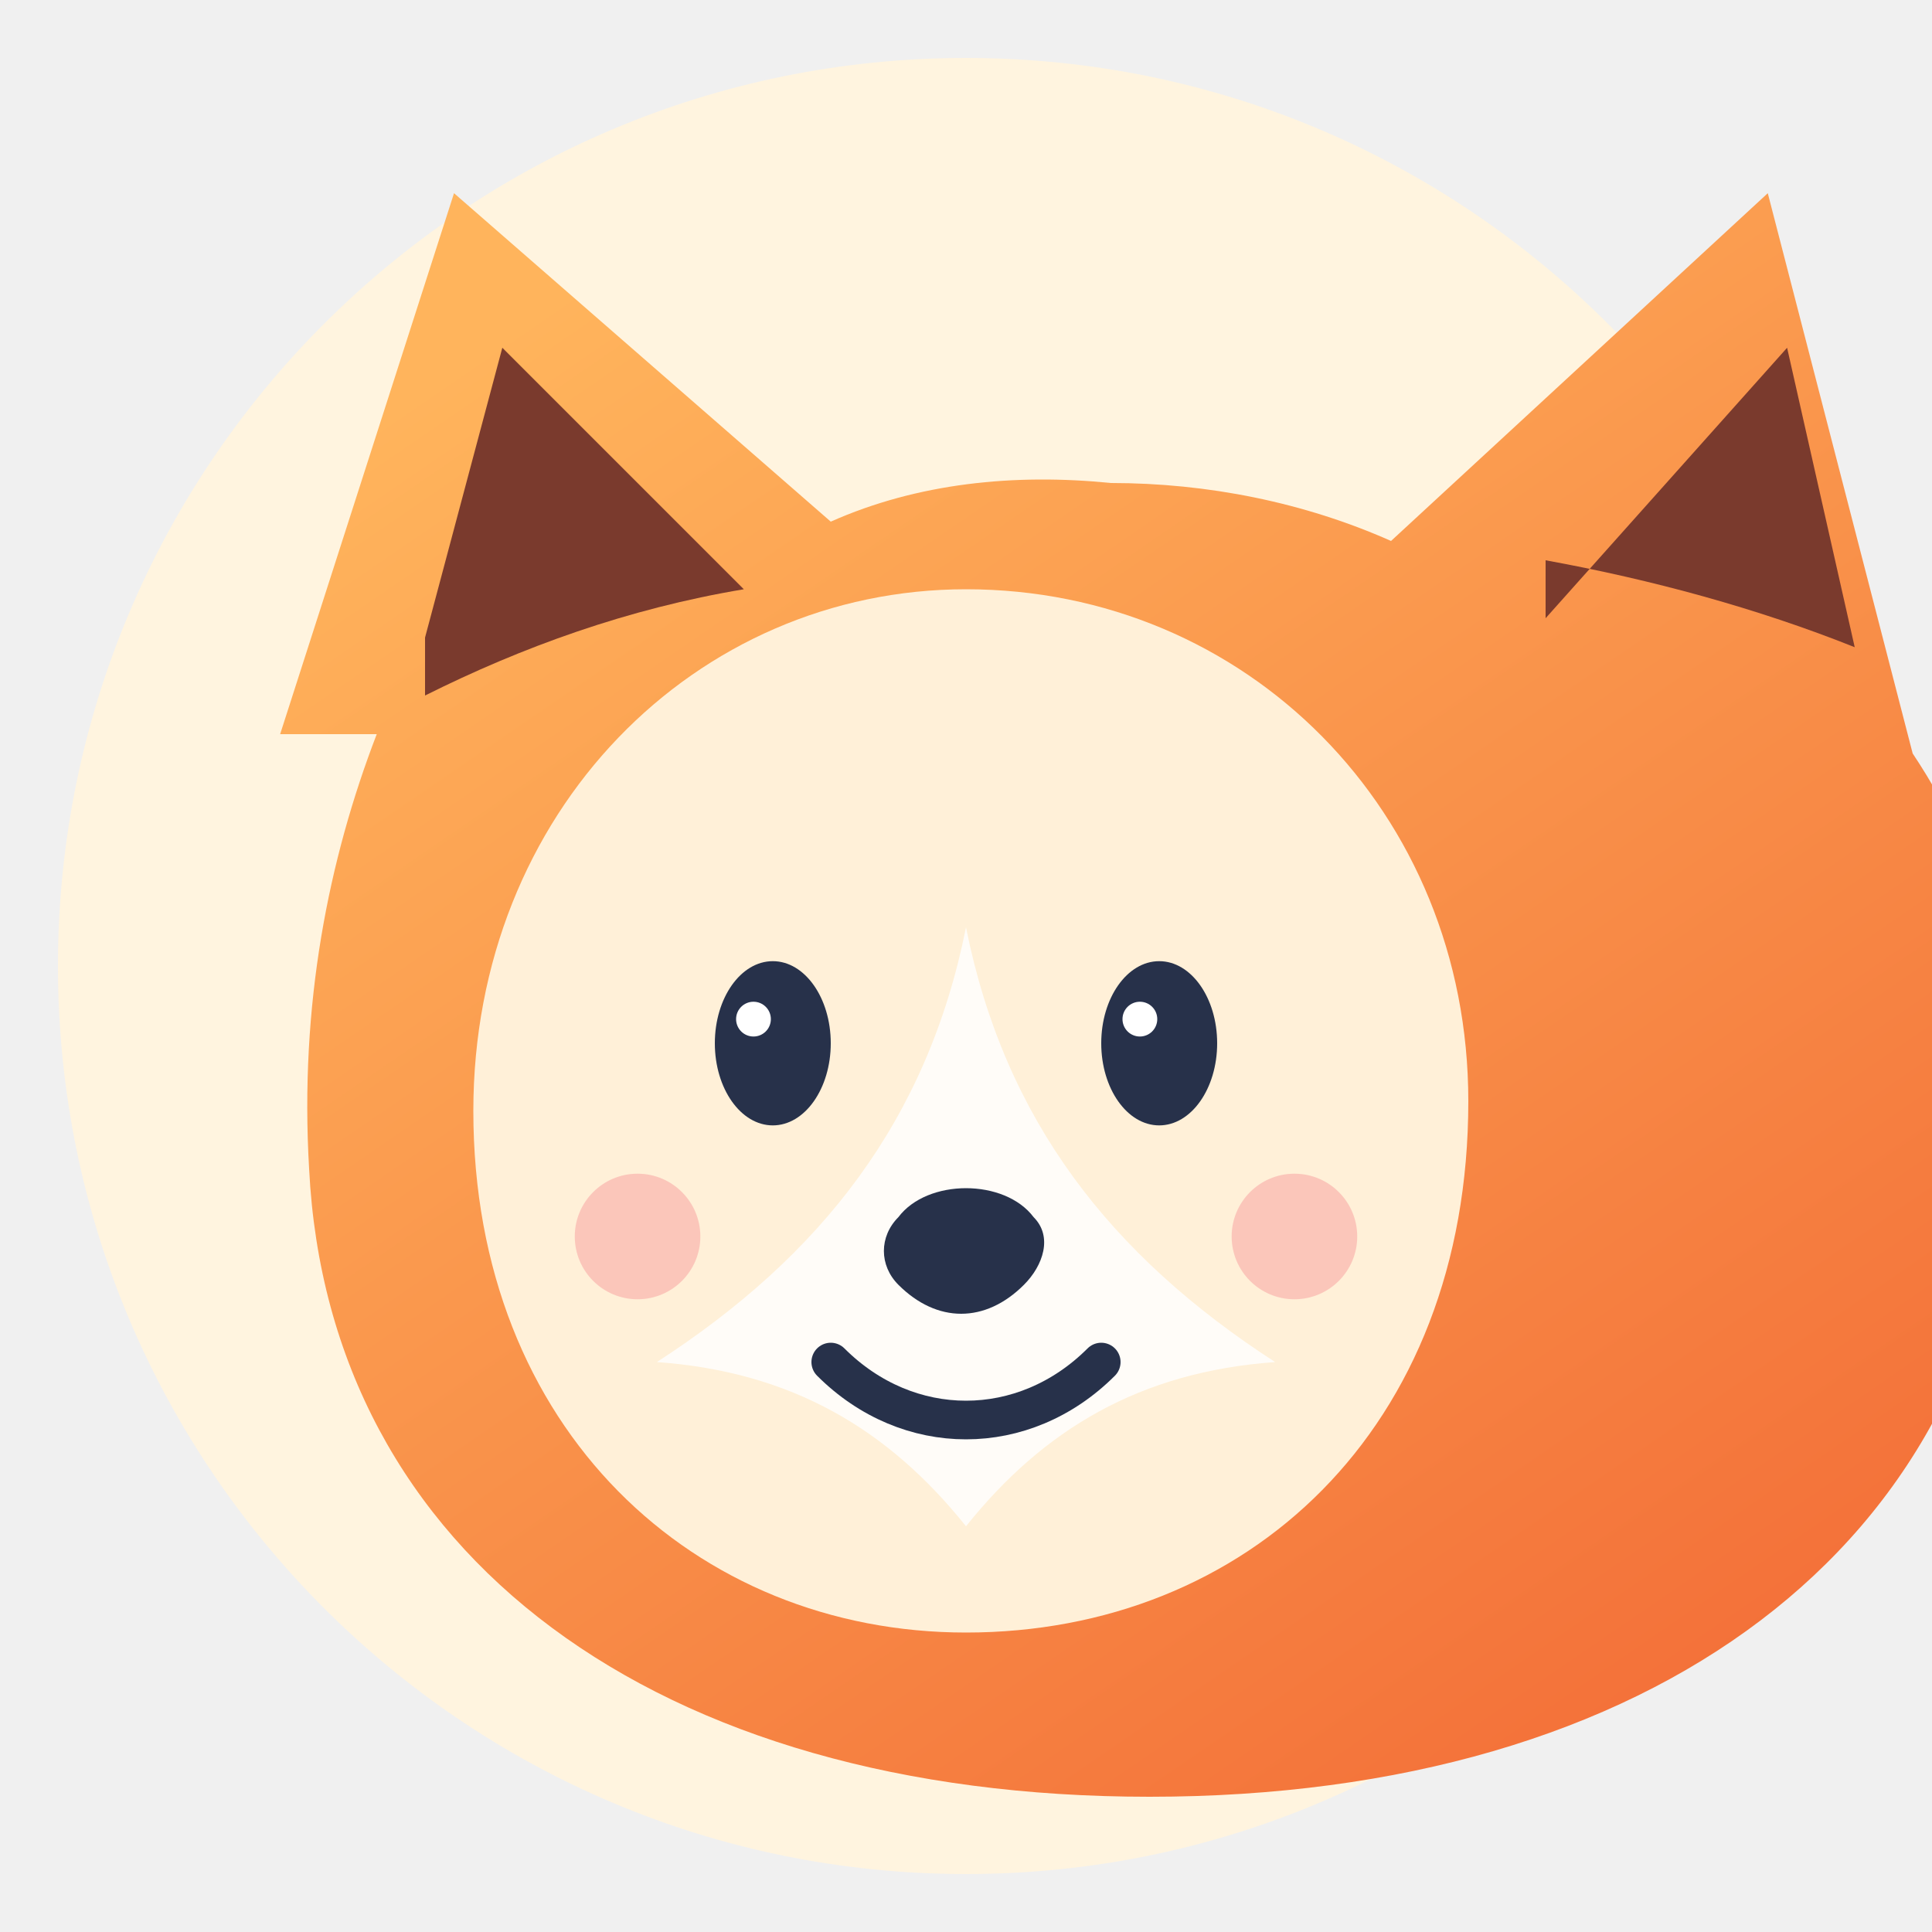
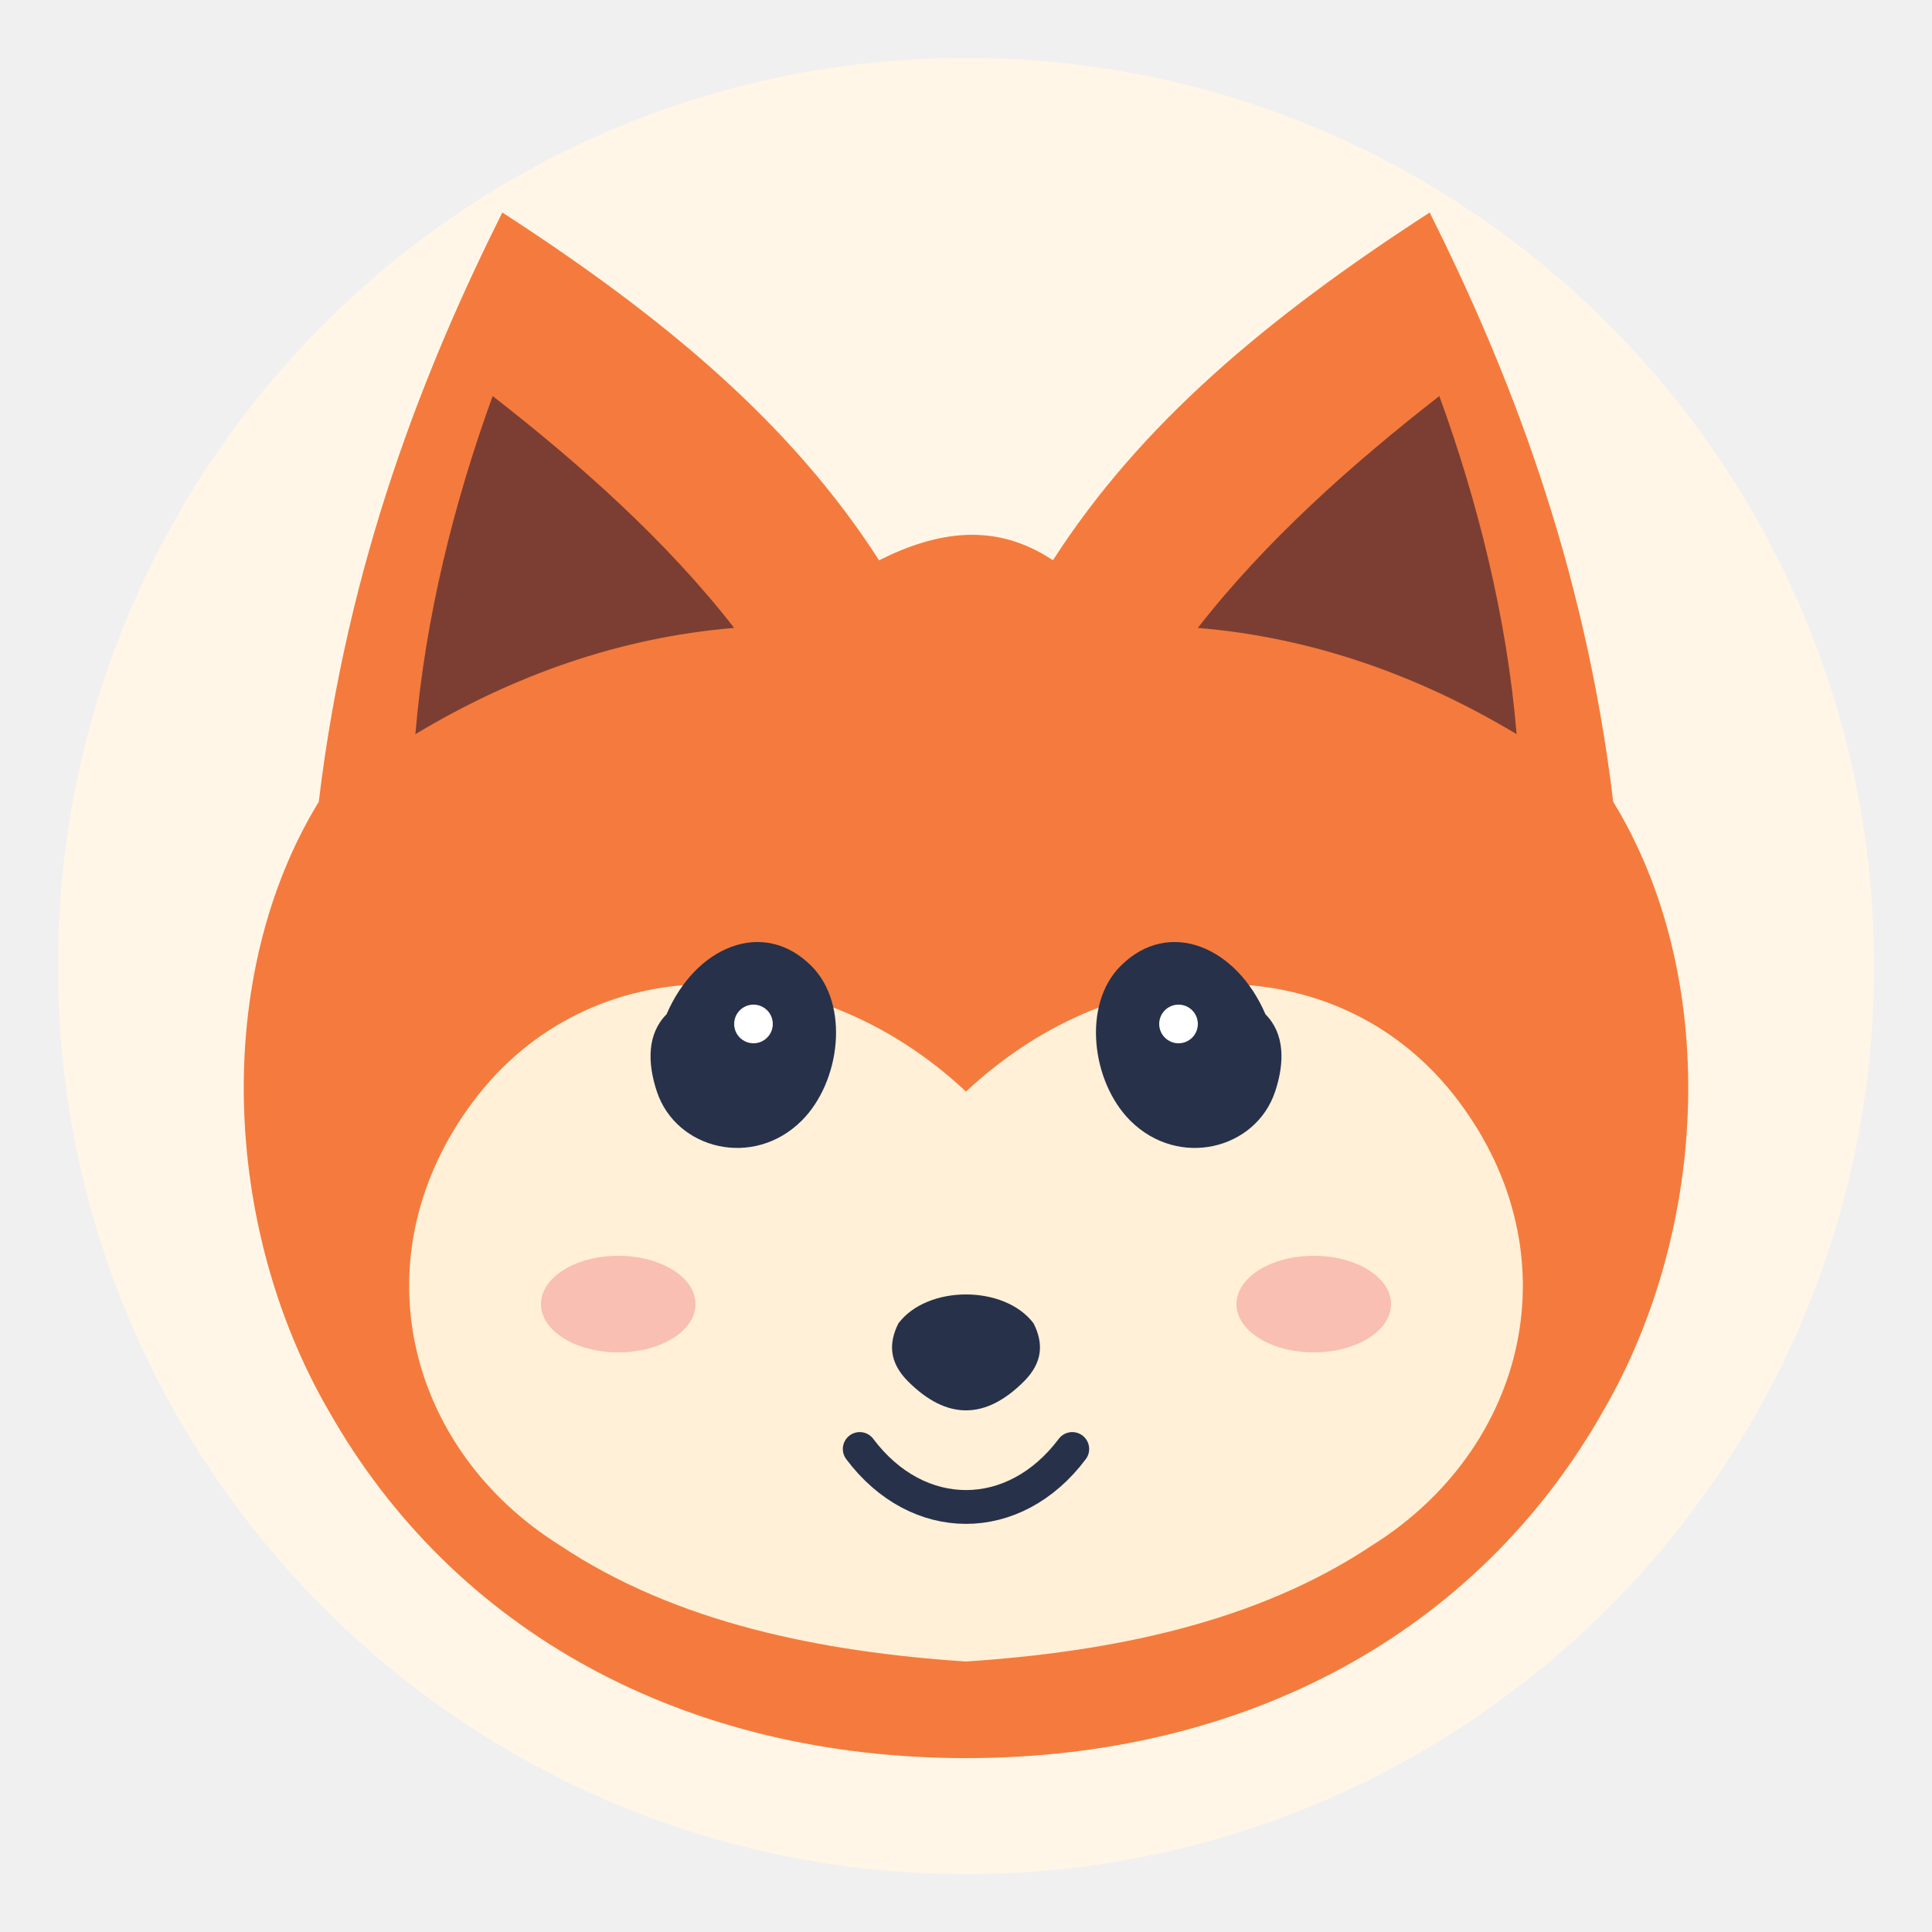
- <svg xmlns="http://www.w3.org/2000/svg" viewBox="0 0 200 200" role="img" aria-label="Fini der Fuchs">
-   <defs>
-     <linearGradient id="fur" x1=".16" y1=".06" x2=".84" y2=".96">
-       <stop offset="0" stop-color="#FFB45C" />
-       <stop offset="1" stop-color="#F36F38" />
-     </linearGradient>
-   </defs>
-   <circle cx="100" cy="100" r="94" fill="#FFF4DF" />
-   <path d="M29 76 47 20l39 34c9-4 19-5 29-4 10 0 20 2 29 6l39-36 15 58c8 12 11 25 10 40-2 42-37 68-89 68-51 0-85-25-87-65-1-17 2-32 7-45Z" fill="url(#fur)" />
-   <path d="M44 66 52 36l25 25c-12 2-23 6-33 11Z" fill="#7A3A2D" />
-   <path d="M160 64 185 36l7 31c-10-4-21-7-32-9Z" fill="#7A3A2D" />
-   <path d="M49 115c0-31 23-54 51-54 29 0 52 23 52 53 0 34-23 55-52 55-28 0-51-21-51-54Z" fill="#FFF0D8" />
-   <path d="M100 96c-4 20-15 34-32 45 14 1 24 7 32 17 8-10 18-16 32-17-17-11-28-25-32-45Z" fill="#FFF" opacity=".82" />
-   <ellipse cx="80" cy="108" rx="6" ry="8.5" fill="#27314A" />
-   <ellipse cx="120" cy="108" rx="6" ry="8.5" fill="#27314A" />
-   <circle cx="78" cy="105.5" r="1.8" fill="#FFF" />
-   <circle cx="118" cy="105.5" r="1.8" fill="#FFF" />
-   <path d="M93 126c3-4 11-4 14 0 2 2 1 5-1 7-4 4-9 4-13 0-2-2-2-5 0-7Z" fill="#27314A" />
-   <path d="M86 141c8 8 20 8 28 0" fill="none" stroke="#27314A" stroke-width="4" stroke-linecap="round" />
-   <circle cx="66" cy="128" r="6.5" fill="#F7A0A0" opacity=".52" />
-   <circle cx="134" cy="128" r="6.5" fill="#F7A0A0" opacity=".52" />
+ <svg xmlns="http://www.w3.org/2000/svg" viewBox="0 0 200 200" role="img" aria-label="Fino der Fuchs">
+   <circle cx="100" cy="100" r="94" fill="#FFF6E7" />
+   <g id="fino-face">
+     <path d="M33 83C36 58 44 38 52 22c17 11 30 22 39 36 6-3 12-4 18 0 9-14 22-25 39-36 8 16 16 36 19 61 11 18 10 44-1 63-13 23-37 36-66 36s-53-13-66-36C23 127 22 101 33 83Z" fill="#F47B3D" />
+     <path d="M51 41c9 7 18 15 25 24-12 1-23 5-33 11 1-12 4-24 8-35Z" fill="#7C3E32" />
+     <path d="M149 41c-9 7-18 15-25 24 12 1 23 5 33 11-1-12-4-24-8-35Z" fill="#7C3E32" />
+     <path d="M100 113C84 98 61 98 49 114c-12 16-7 36 9 46 12 8 27 11 42 12 15-1 30-4 42-12 16-10 21-30 9-46-12-16-35-16-51-1Z" fill="#FFF0D7" />
+     <path d="M69 105c3-7 10-10 15-5 4 4 3 12-1 16-5 5-13 3-15-3-1-3-1-6 1-8Z" fill="#27314A" />
+     <path d="M131 105c-3-7-10-10-15-5-4 4-3 12 1 16 5 5 13 3 15-3 1-3 1-6-1-8Z" fill="#27314A" />
+     <circle cx="78" cy="106" r="2" fill="#FFF" />
+     <circle cx="122" cy="106" r="2" fill="#FFF" />
+     <path d="M93 137c3-4 11-4 14 0 1 2 1 4-1 6-4 4-8 4-12 0-2-2-2-4-1-6Z" fill="#27314A" />
+     <path d="M89 150c3 4 7 6 11 6s8-2 11-6" fill="none" stroke="#27314A" stroke-width="3.5" stroke-linecap="round" />
+     <ellipse cx="64" cy="135" rx="8" ry="5" fill="#F3A29B" opacity=".62" />
+     <ellipse cx="136" cy="135" rx="8" ry="5" fill="#F3A29B" opacity=".62" />
+   </g>
</svg>
